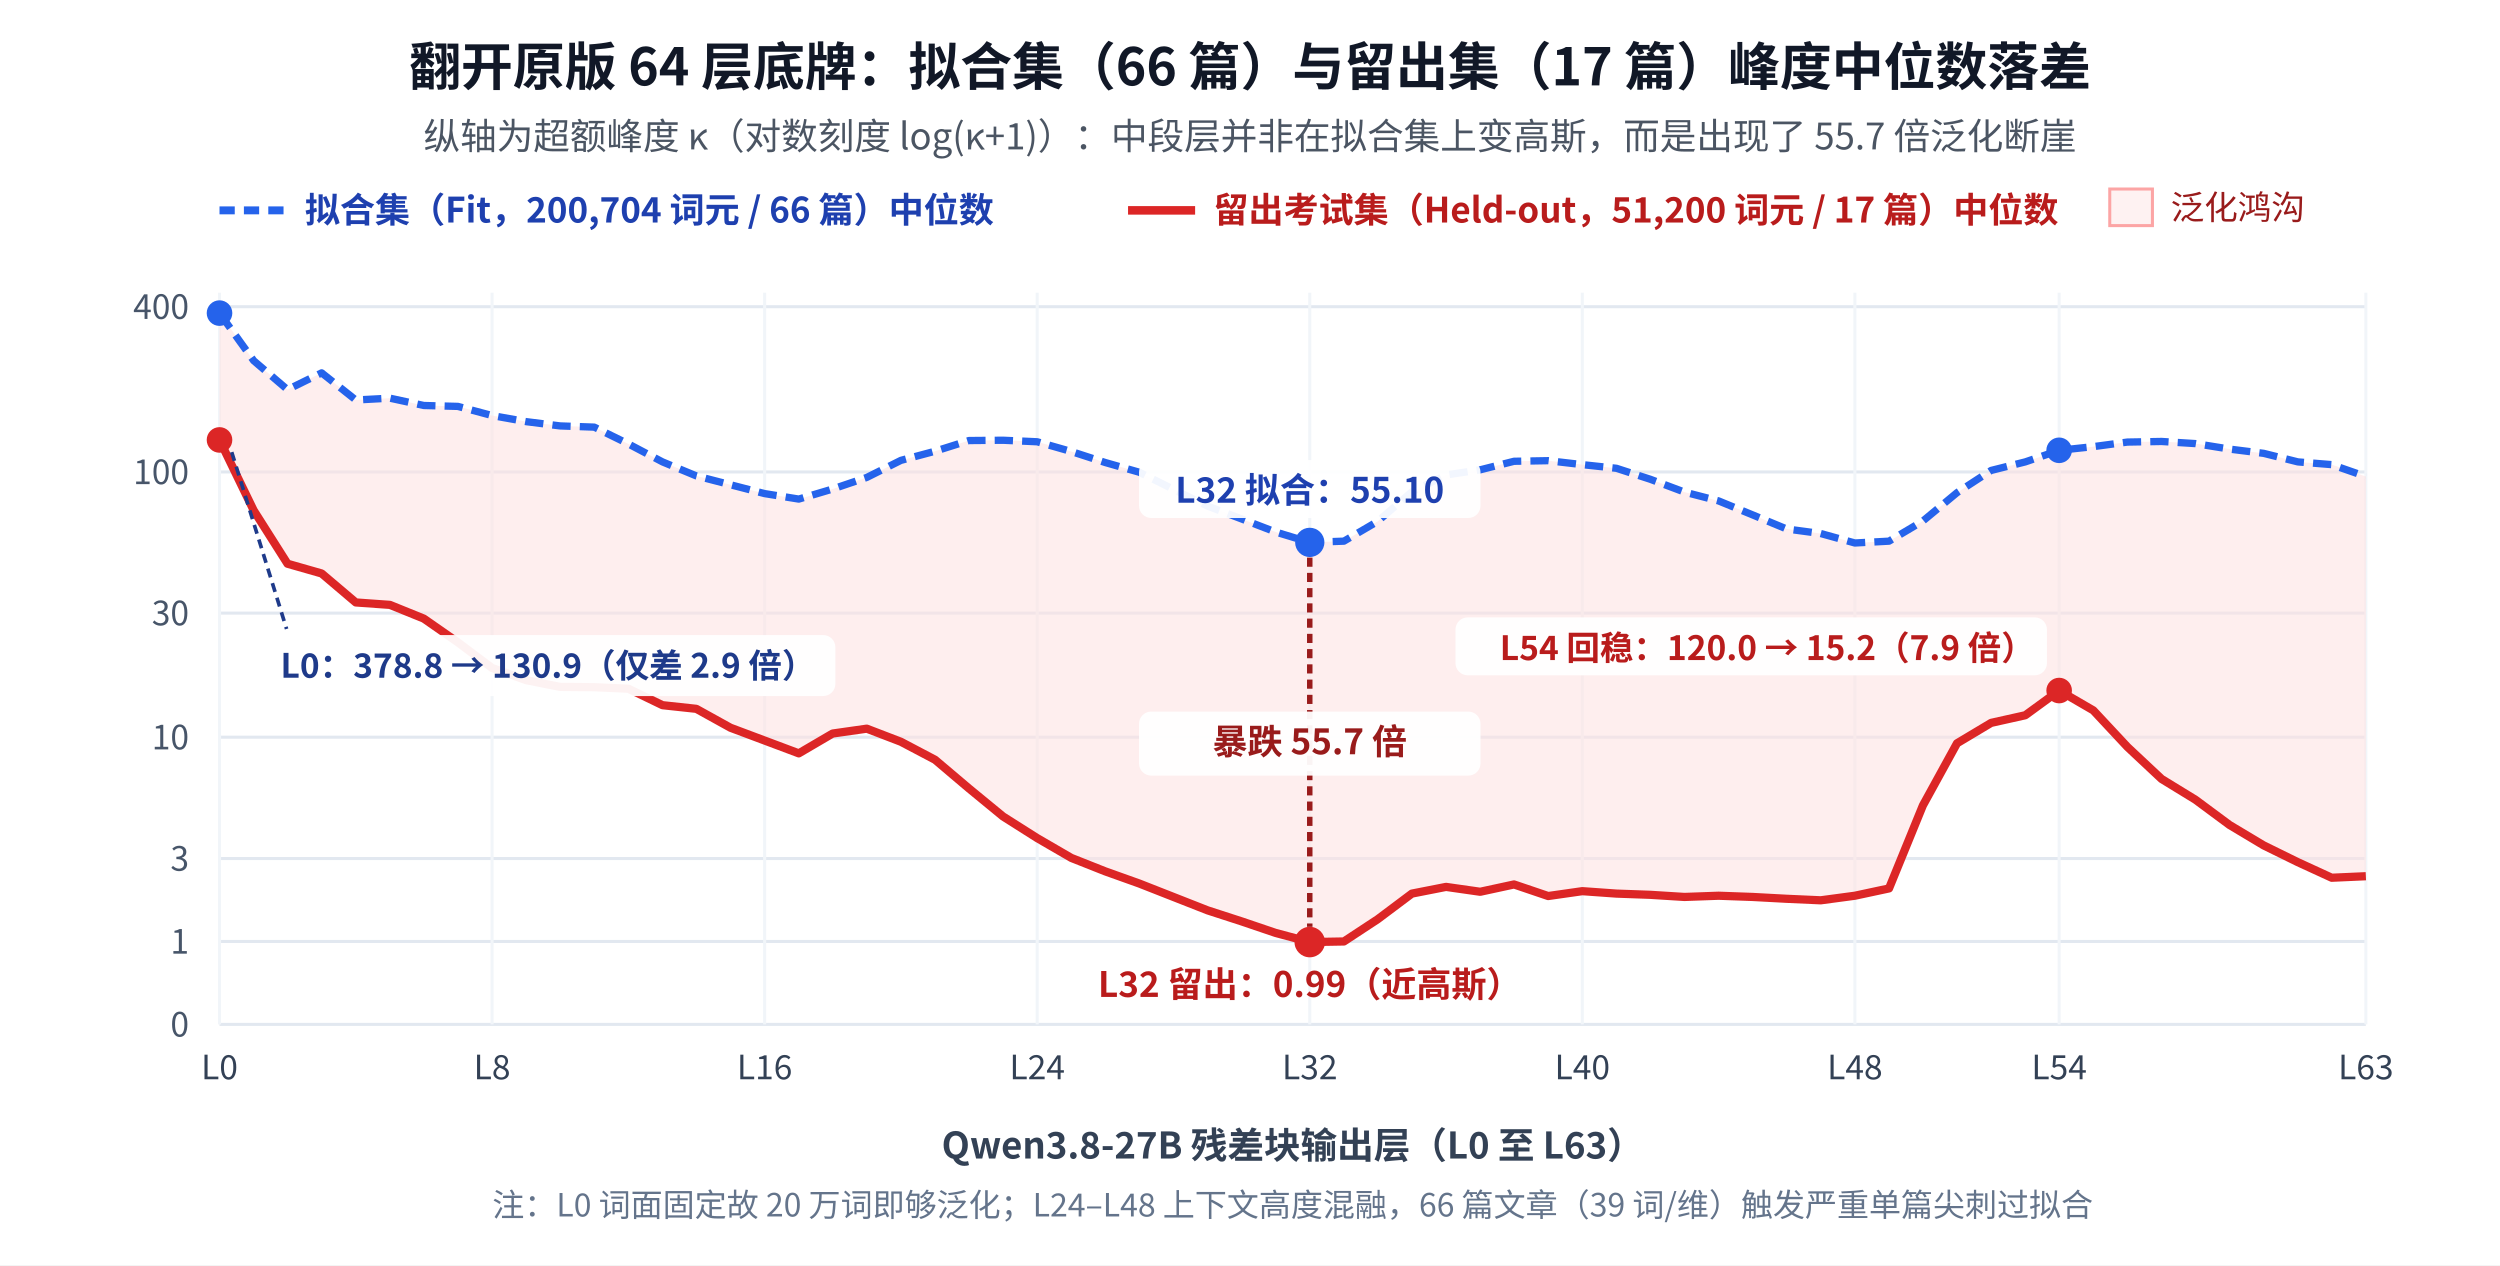
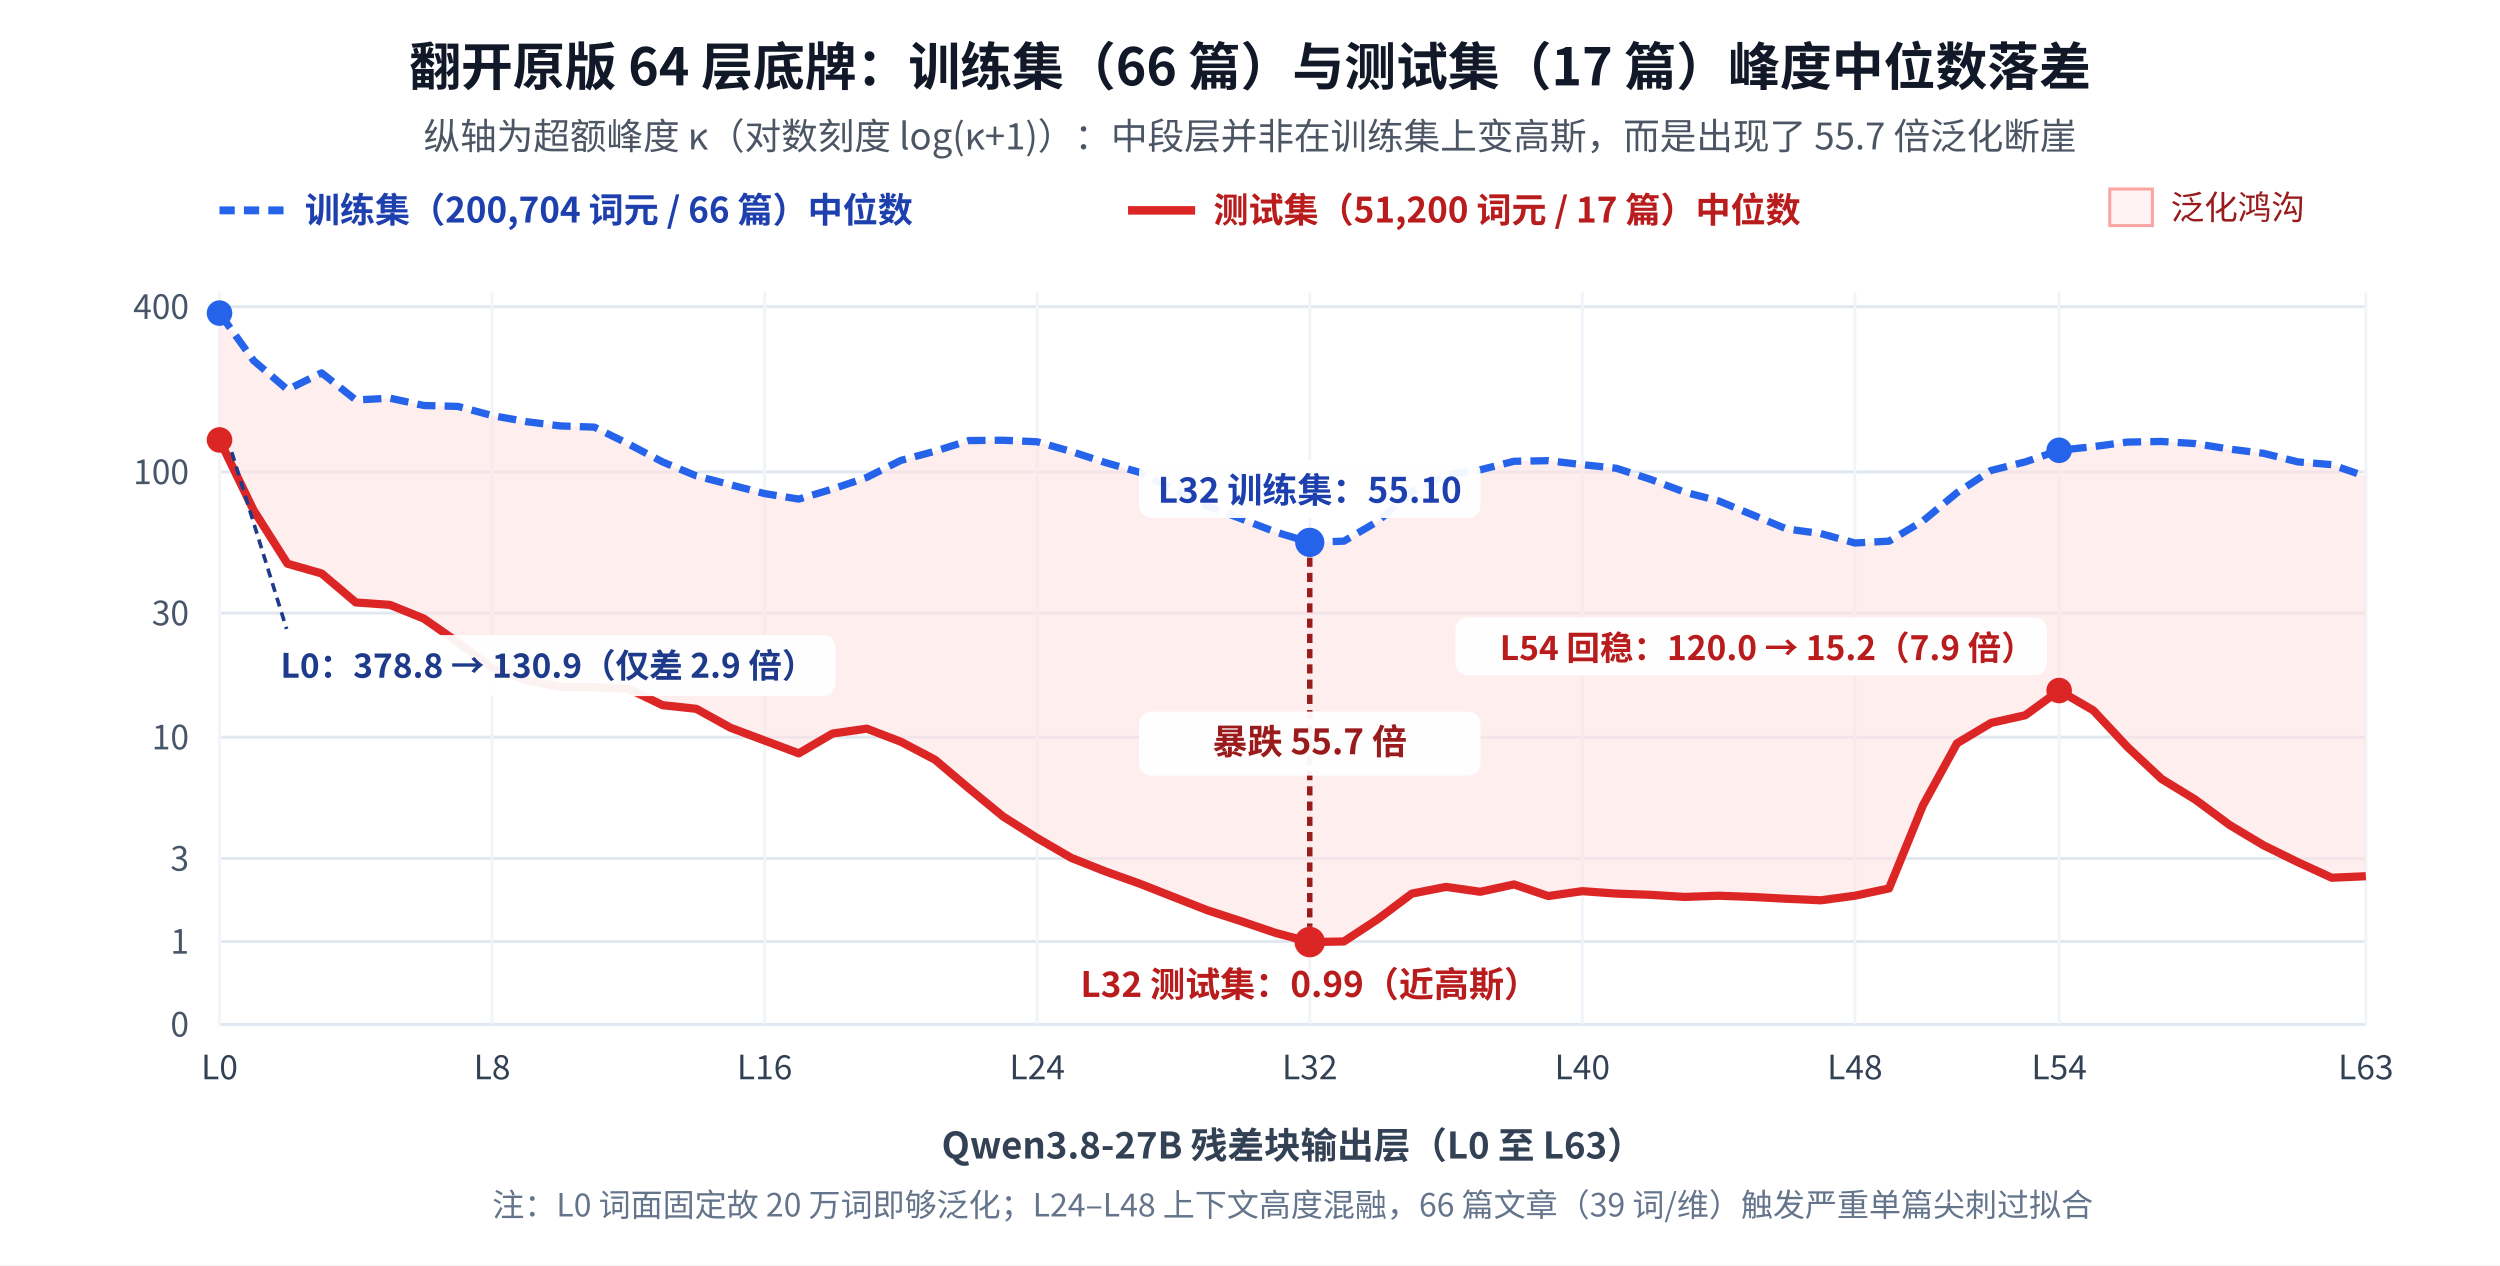
<svg xmlns="http://www.w3.org/2000/svg" viewBox="0 0 820 415" width="820" height="415" style="background-color:#ffffff;font-family:'WenQuanYi Micro Hei','Noto Sans CJK SC',sans-serif;">
  <rect width="820" height="415" fill="#ffffff" />
-   <text x="410" y="28" text-anchor="middle" font-size="17" font-weight="bold" fill="#111827">翻开原版 64 层底牌：拟合集（66 篇）与留出集（17 篇）峰度中位数落差</text>
-   <text x="410" y="49" text-anchor="middle" font-size="12" fill="#4b5563">纵轴为超额峰度 κ（对数刻度 log(κ+1)）：中段层并非在拟合集上变高斯，而是出现了 55.7 倍泛化断崖</text>
+   <text x="410" y="28" text-anchor="middle" font-size="17" font-weight="bold" fill="#111827">翻开原版 64 层底牌：训练集（66 篇）与测试集（17 篇）峰度中位数落差</text>
+   <text x="410" y="49" text-anchor="middle" font-size="12" fill="#4b5563">纵轴为超额峰度 κ（对数刻度 log(κ+1)）：中段层并非在训练集上变高斯，而是出现了 55.7 倍泛化断崖</text>
  <line x1="72" y1="69" x2="94" y2="69" stroke="#2563eb" stroke-width="2.6" stroke-dasharray="5 3" />
-   <text x="100" y="73" font-size="11.5" font-weight="bold" fill="#1e40af">拟合集（Fit，200,704 词元 / 66 篇）中位数</text>
+   <text x="100" y="73" font-size="11.5" font-weight="bold" fill="#1e40af">训练集（200,704 词元 / 66 篇）中位数</text>
  <line x1="370" y1="69" x2="392" y2="69" stroke="#dc2626" stroke-width="2.8" />
-   <text x="398" y="73" font-size="11.5" font-weight="bold" fill="#b91c1c">留出考试集（Held-out，51,200 词元 / 17 篇）中位数</text>
+   <text x="398" y="73" font-size="11.5" font-weight="bold" fill="#b91c1c">测试集（51,200 词元 / 17 篇）中位数</text>
  <rect x="692" y="62" width="14" height="12" fill="#fef2f2" stroke="#fca5a5" stroke-width="1" />
  <text x="712" y="72" font-size="11" fill="#991b1b">泛化鸿沟</text>
  <line x1="72.0" y1="336.0" x2="776.0" y2="336.0" stroke="#e2e8f0" stroke-width="1" />
  <text x="62.0" y="340.0" text-anchor="end" font-size="11" fill="#475569">0</text>
  <line x1="72.0" y1="308.8" x2="776.0" y2="308.8" stroke="#e2e8f0" stroke-width="1" />
  <text x="62.0" y="312.8" text-anchor="end" font-size="11" fill="#475569">1</text>
  <line x1="72.0" y1="281.6" x2="776.0" y2="281.6" stroke="#e2e8f0" stroke-width="1" />
  <text x="62.0" y="285.6" text-anchor="end" font-size="11" fill="#475569">3</text>
  <line x1="72.0" y1="241.8" x2="776.0" y2="241.8" stroke="#e2e8f0" stroke-width="1" />
  <text x="62.0" y="245.8" text-anchor="end" font-size="11" fill="#475569">10</text>
  <line x1="72.0" y1="201.1" x2="776.0" y2="201.1" stroke="#e2e8f0" stroke-width="1" />
  <text x="62.0" y="205.1" text-anchor="end" font-size="11" fill="#475569">30</text>
  <line x1="72.0" y1="154.8" x2="776.0" y2="154.8" stroke="#e2e8f0" stroke-width="1" />
  <text x="62.0" y="158.8" text-anchor="end" font-size="11" fill="#475569">100</text>
  <line x1="72.0" y1="100.6" x2="776.0" y2="100.6" stroke="#e2e8f0" stroke-width="1" />
  <text x="62.0" y="104.6" text-anchor="end" font-size="11" fill="#475569">400</text>
  <line x1="72.0" y1="96.0" x2="72.0" y2="336.0" stroke="#f1f5f9" stroke-width="1" />
  <text x="72.0" y="354.0" text-anchor="middle" font-size="11" fill="#334155">L0</text>
  <line x1="161.4" y1="96.0" x2="161.4" y2="336.0" stroke="#f1f5f9" stroke-width="1" />
  <text x="161.4" y="354.0" text-anchor="middle" font-size="11" fill="#334155">L8</text>
  <line x1="250.8" y1="96.0" x2="250.8" y2="336.0" stroke="#f1f5f9" stroke-width="1" />
  <text x="250.8" y="354.0" text-anchor="middle" font-size="11" fill="#334155">L16</text>
  <line x1="340.2" y1="96.0" x2="340.2" y2="336.0" stroke="#f1f5f9" stroke-width="1" />
  <text x="340.2" y="354.0" text-anchor="middle" font-size="11" fill="#334155">L24</text>
  <line x1="429.6" y1="96.0" x2="429.6" y2="336.0" stroke="#f1f5f9" stroke-width="1" />
  <text x="429.6" y="354.0" text-anchor="middle" font-size="11" fill="#334155">L32</text>
  <line x1="519.0" y1="96.0" x2="519.0" y2="336.0" stroke="#f1f5f9" stroke-width="1" />
  <text x="519.0" y="354.0" text-anchor="middle" font-size="11" fill="#334155">L40</text>
  <line x1="608.4" y1="96.0" x2="608.4" y2="336.0" stroke="#f1f5f9" stroke-width="1" />
  <text x="608.4" y="354.0" text-anchor="middle" font-size="11" fill="#334155">L48</text>
  <line x1="675.4" y1="96.0" x2="675.4" y2="336.0" stroke="#f1f5f9" stroke-width="1" />
  <text x="675.4" y="354.0" text-anchor="middle" font-size="11" fill="#334155">L54</text>
  <line x1="776.0" y1="96.0" x2="776.0" y2="336.0" stroke="#f1f5f9" stroke-width="1" />
  <text x="776.0" y="354.0" text-anchor="middle" font-size="11" fill="#334155">L63</text>
  <polygon points="72.0,102.7 83.2,118.3 94.3,127.8 105.5,122.3 116.7,131.2 127.9,130.6 139.0,133.0 150.2,133.3 161.4,136.3 172.6,138.3 183.7,139.7 194.9,140.1 206.1,145.6 217.3,151.5 228.4,156.1 239.6,159.0 250.8,161.9 262.0,163.7 273.1,160.4 284.3,156.6 295.5,151.0 306.7,148.0 317.8,144.5 329.0,144.4 340.2,144.9 351.4,148.1 362.5,151.7 373.7,154.9 384.9,160.5 396.1,166.0 407.2,170.2 418.4,174.5 429.6,177.9 440.8,177.5 451.9,171.0 463.1,161.3 474.3,155.8 485.5,154.1 496.6,151.3 507.8,151.1 519.0,152.4 530.2,153.6 541.3,157.2 552.5,161.4 563.7,164.3 574.9,168.9 586.0,173.5 597.2,175.0 608.4,178.1 619.6,177.5 630.7,170.9 641.9,161.6 653.1,154.3 664.3,151.5 675.4,147.7 686.6,146.5 697.8,145.0 709.0,144.8 720.1,145.5 731.3,147.3 742.5,148.7 753.7,151.5 764.8,152.4 776.0,156.3 776.0,287.4 764.8,287.9 753.7,282.8 742.5,277.3 731.3,270.6 720.1,262.3 709.0,255.5 697.8,245.0 686.6,233.0 675.4,226.5 664.3,234.6 653.1,237.1 641.9,243.8 630.7,264.2 619.6,291.4 608.4,293.8 597.2,295.3 586.0,294.8 574.9,294.2 563.7,293.8 552.5,294.2 541.3,293.5 530.2,293.1 519.0,292.3 507.8,293.9 496.6,290.1 485.5,292.5 474.3,290.9 463.1,293.1 451.9,301.5 440.8,308.8 429.6,309.0 418.4,306.0 407.2,302.2 396.1,298.6 384.9,294.2 373.7,289.8 362.5,285.8 351.4,281.4 340.2,274.9 329.0,267.8 317.8,258.6 306.7,249.2 295.5,243.3 284.3,239.0 273.1,240.6 262.0,247.1 250.8,242.9 239.6,238.7 228.4,232.5 217.3,231.3 206.1,225.9 194.9,225.4 183.7,225.3 172.6,223.1 161.4,219.1 150.2,210.7 139.0,202.9 127.9,198.4 116.7,197.6 105.5,188.1 94.3,184.9 83.2,167.4 72.0,144.3" fill="#fee2e2" opacity="0.58" />
  <polyline points="72.0,102.7 83.2,118.3 94.3,127.8 105.5,122.3 116.7,131.2 127.9,130.6 139.0,133.0 150.2,133.3 161.4,136.3 172.6,138.3 183.7,139.7 194.9,140.1 206.1,145.6 217.3,151.5 228.4,156.1 239.6,159.0 250.8,161.9 262.0,163.7 273.1,160.4 284.3,156.6 295.5,151.0 306.7,148.0 317.8,144.5 329.0,144.4 340.2,144.9 351.4,148.1 362.5,151.7 373.7,154.9 384.9,160.5 396.1,166.0 407.2,170.2 418.4,174.5 429.6,177.9 440.8,177.5 451.9,171.0 463.1,161.3 474.3,155.8 485.5,154.1 496.6,151.3 507.8,151.1 519.0,152.4 530.2,153.6 541.3,157.2 552.5,161.4 563.7,164.3 574.9,168.9 586.0,173.5 597.2,175.0 608.4,178.1 619.6,177.5 630.7,170.9 641.9,161.6 653.1,154.3 664.3,151.5 675.4,147.7 686.6,146.5 697.8,145.0 709.0,144.8 720.1,145.5 731.3,147.3 742.5,148.7 753.7,151.5 764.8,152.4 776.0,156.3" fill="none" stroke="#2563eb" stroke-width="2.4" stroke-dasharray="6 3" stroke-linejoin="round" />
  <polyline points="72.0,144.3 83.2,167.4 94.3,184.9 105.5,188.1 116.7,197.6 127.9,198.4 139.0,202.9 150.2,210.7 161.4,219.1 172.6,223.1 183.7,225.3 194.9,225.4 206.1,225.9 217.3,231.3 228.4,232.5 239.6,238.7 250.8,242.9 262.0,247.1 273.1,240.6 284.3,239.0 295.5,243.3 306.7,249.2 317.8,258.6 329.0,267.8 340.2,274.9 351.4,281.4 362.5,285.8 373.7,289.8 384.9,294.2 396.1,298.6 407.2,302.2 418.4,306.0 429.6,309.0 440.8,308.8 451.9,301.5 463.1,293.1 474.3,290.9 485.5,292.5 496.6,290.1 507.8,293.9 519.0,292.3 530.2,293.1 541.3,293.5 552.5,294.2 563.7,293.8 574.9,294.2 586.0,294.8 597.2,295.3 608.4,293.8 619.6,291.4 630.7,264.2 641.9,243.8 653.1,237.1 664.3,234.6 675.4,226.5 686.6,233.0 697.8,245.0 709.0,255.5 720.1,262.3 731.3,270.6 742.5,277.3 753.7,282.8 764.8,287.9 776.0,287.4" fill="none" stroke="#dc2626" stroke-width="2.7" stroke-linejoin="round" />
  <circle cx="72.0" cy="102.7" r="4.2" fill="#2563eb" />
  <circle cx="72.0" cy="144.3" r="4.2" fill="#dc2626" />
  <line x1="76.0" y1="148.3" x2="94.0" y2="206.3" stroke="#1e3a8a" stroke-width="1.2" stroke-dasharray="3 2" />
  <rect x="86.0" y="208.3" width="188" height="20" rx="4" fill="#ffffff" opacity="0.94" />
  <text x="92.0" y="222.3" font-size="11" font-weight="bold" fill="#1e3a8a">L0：378.8 → 130.9（仅差 2.9 倍）</text>
  <line x1="429.6" y1="182.9" x2="429.6" y2="304.0" stroke="#991b1b" stroke-width="1.8" stroke-dasharray="3 2" />
  <circle cx="429.6" cy="177.9" r="4.8" fill="#2563eb" />
  <circle cx="429.6" cy="309.0" r="5.0" fill="#dc2626" />
  <rect x="373.6" y="150.9" width="112" height="19" rx="4" fill="#ffffff" opacity="0.94" />
-   <text x="429.6" y="164.9" text-anchor="middle" font-size="11.5" font-weight="bold" fill="#1e40af">L32 拟合：55.10</text>
+   <text x="429.6" y="164.9" text-anchor="middle" font-size="11.5" font-weight="bold" fill="#1e40af">L32 训练集：55.10</text>
  <rect x="373.6" y="233.4" width="112" height="21" rx="4" fill="#ffffff" opacity="0.95" />
  <text x="429.6" y="247.4" text-anchor="middle" font-size="11.5" font-weight="bold" fill="#991b1b">暴跌 55.7 倍</text>
-   <text x="429.6" y="327.0" text-anchor="middle" font-size="11.5" font-weight="bold" fill="#b91c1c">L32 留出：0.99（近高斯）</text>
+   <text x="429.6" y="327.0" text-anchor="middle" font-size="11.5" font-weight="bold" fill="#b91c1c">L32 测试集：0.99（近高斯）</text>
  <circle cx="675.4" cy="147.7" r="4.2" fill="#2563eb" />
  <circle cx="675.4" cy="226.5" r="4.2" fill="#dc2626" />
  <rect x="477.4" y="202.5" width="194" height="19" rx="4" fill="#ffffff" opacity="0.94" />
  <text x="667.4" y="216.5" text-anchor="end" font-size="11" font-weight="bold" fill="#b91c1c">L54 回稳：120.0 → 15.2（7.9 倍）</text>
  <text x="424" y="380" text-anchor="middle" font-size="12" font-weight="bold" fill="#334155">Qwen3.8-27B 残差块输出层（L0 至 L63）</text>
  <text x="424" y="399" text-anchor="middle" font-size="10.5" fill="#64748b">注：L0 词面固定故 20 万词即够泛化；L24–L48 上下文高度混融，66 篇文章（39 词/维）触发严重单篇尖刺过拟合</text>
</svg>
